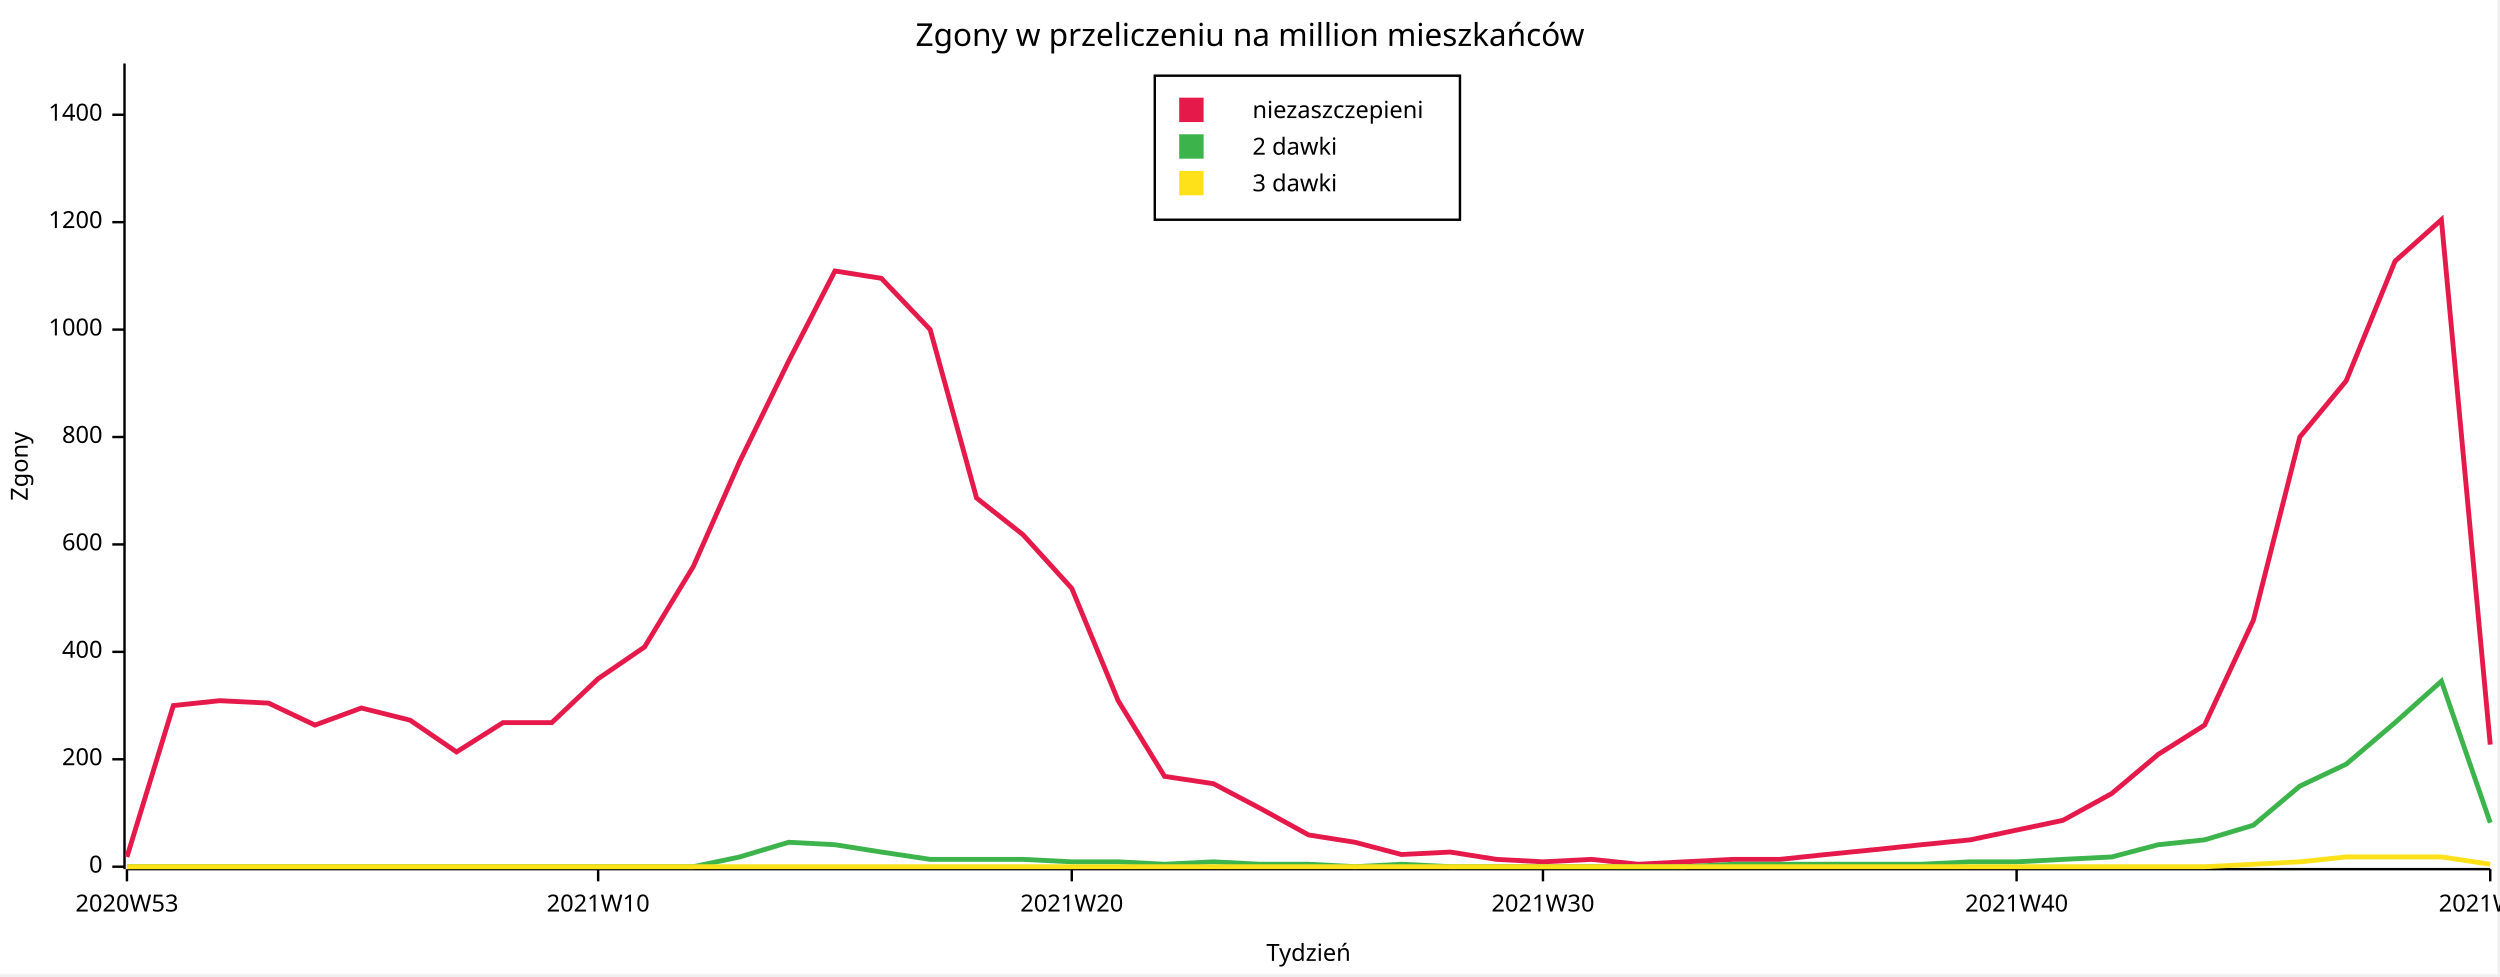
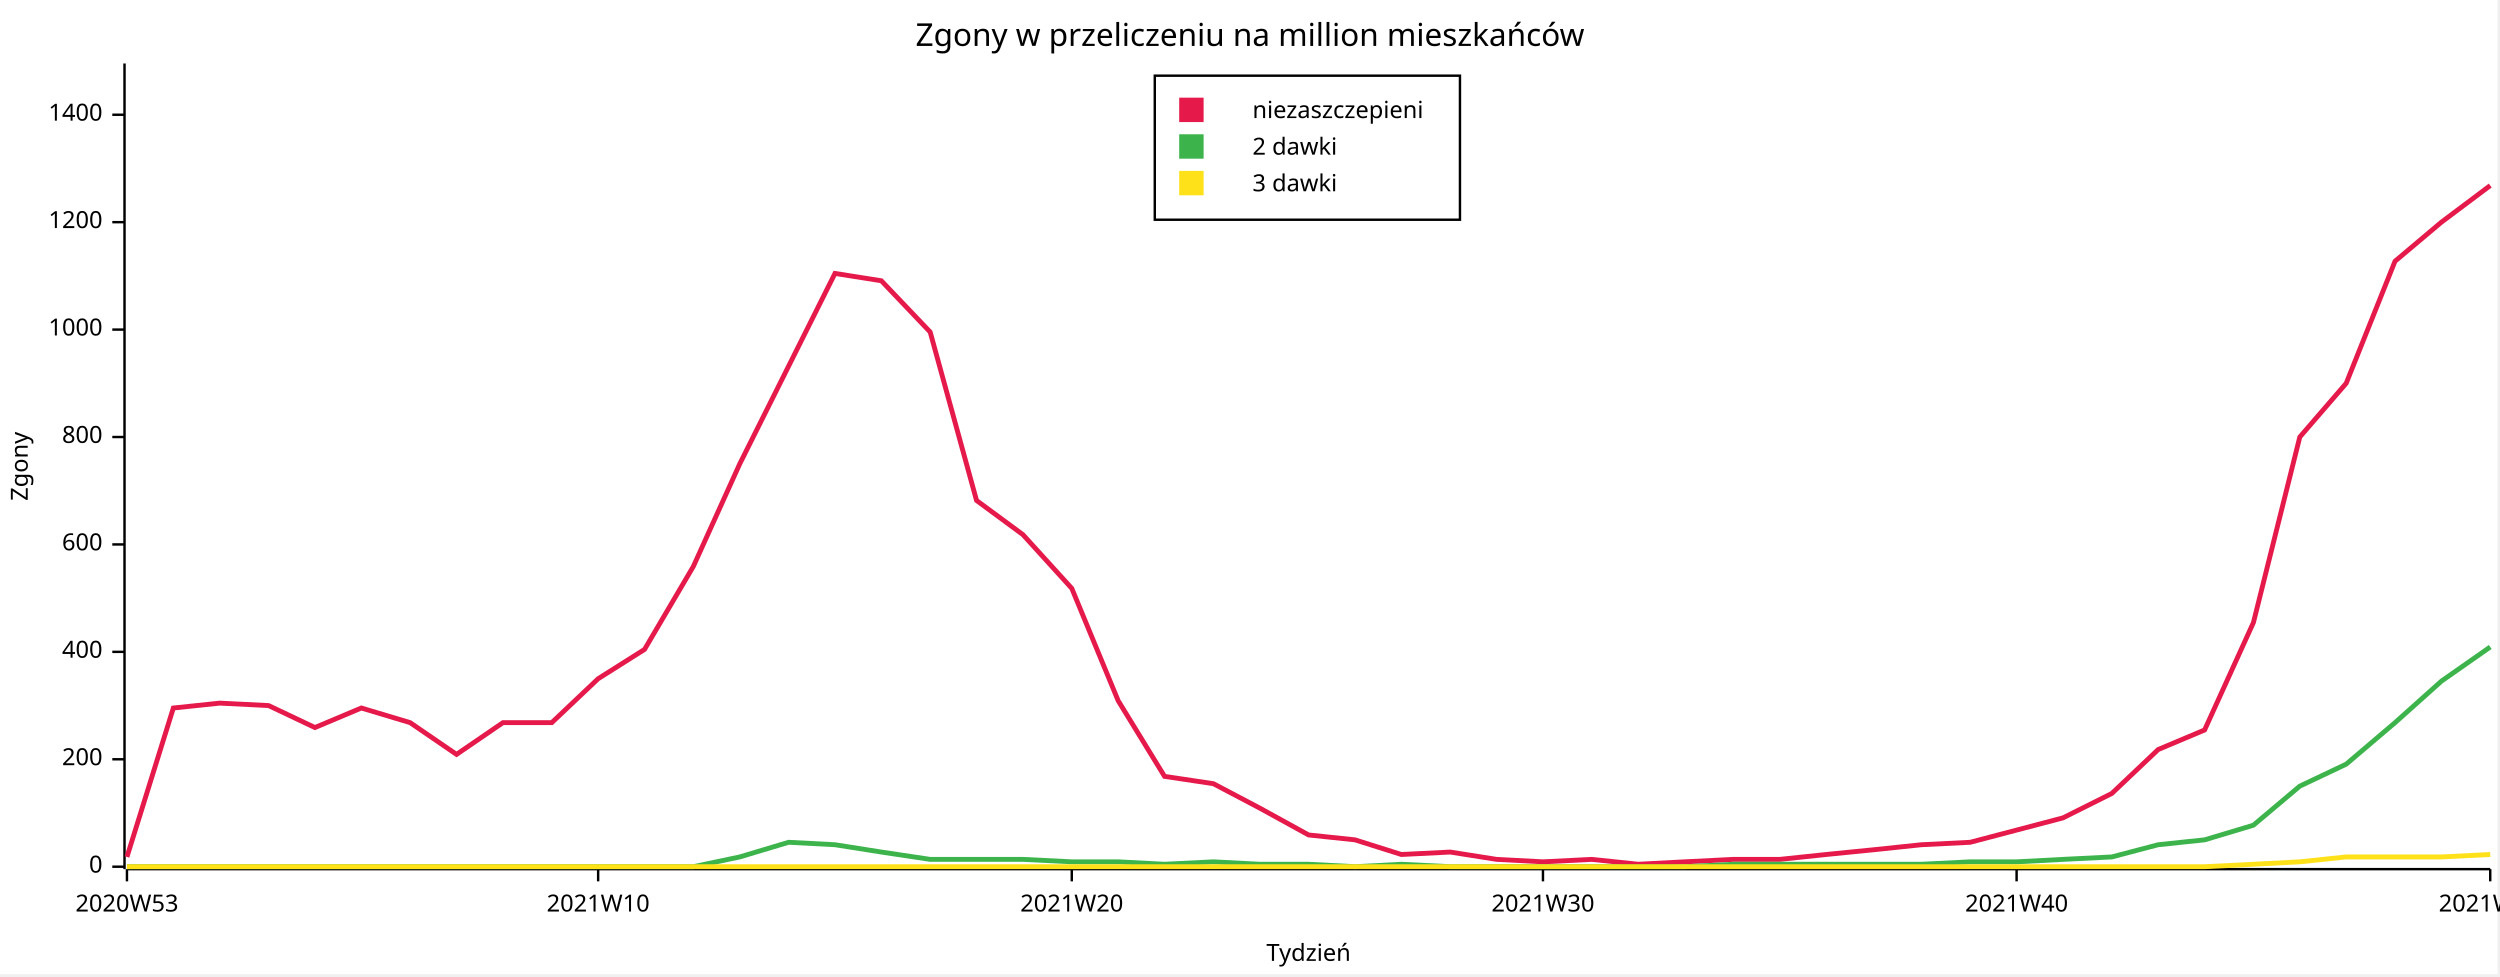
<svg xmlns="http://www.w3.org/2000/svg" width="1024" height="400" viewBox="0 0 1024 400">
  <rect x="0" y="0" width="1023" height="399" opacity="1" fill="#FFFFFF" stroke="none" />
  <text x="512" y="9" dy="0.76em" text-anchor="middle" font-family="sans-serif" font-size="12.903" opacity="1" fill="#000000">
Zgony w przeliczeniu na million mieszkańców
</text>
  <text x="4" y="191" dy="0.76em" text-anchor="middle" font-family="sans-serif" font-size="9.677" opacity="1" fill="#000000" transform="rotate(270, 4, 191)">
Zgony
</text>
  <text x="536" y="396" dy="-0.5ex" text-anchor="middle" font-family="sans-serif" font-size="9.677" opacity="1" fill="#000000">
Tydzień
</text>
  <polyline fill="none" opacity="1" stroke="#000000" stroke-width="1" points="51,26 51,356 " />
  <text x="42" y="355" dy="0.5ex" text-anchor="end" font-family="sans-serif" font-size="9.677" opacity="1" fill="#000000">
0
</text>
  <polyline fill="none" opacity="1" stroke="#000000" stroke-width="1" points="46,355 51,355 " />
  <text x="42" y="311" dy="0.5ex" text-anchor="end" font-family="sans-serif" font-size="9.677" opacity="1" fill="#000000">
200
</text>
  <polyline fill="none" opacity="1" stroke="#000000" stroke-width="1" points="46,311 51,311 " />
  <text x="42" y="267" dy="0.5ex" text-anchor="end" font-family="sans-serif" font-size="9.677" opacity="1" fill="#000000">
400
</text>
  <polyline fill="none" opacity="1" stroke="#000000" stroke-width="1" points="46,267 51,267 " />
  <text x="42" y="223" dy="0.5ex" text-anchor="end" font-family="sans-serif" font-size="9.677" opacity="1" fill="#000000">
600
</text>
  <polyline fill="none" opacity="1" stroke="#000000" stroke-width="1" points="46,223 51,223 " />
  <text x="42" y="179" dy="0.5ex" text-anchor="end" font-family="sans-serif" font-size="9.677" opacity="1" fill="#000000">
800
</text>
  <polyline fill="none" opacity="1" stroke="#000000" stroke-width="1" points="46,179 51,179 " />
  <text x="42" y="135" dy="0.5ex" text-anchor="end" font-family="sans-serif" font-size="9.677" opacity="1" fill="#000000">
1000
</text>
  <polyline fill="none" opacity="1" stroke="#000000" stroke-width="1" points="46,135 51,135 " />
  <text x="42" y="91" dy="0.5ex" text-anchor="end" font-family="sans-serif" font-size="9.677" opacity="1" fill="#000000">
1200
</text>
  <polyline fill="none" opacity="1" stroke="#000000" stroke-width="1" points="46,91 51,91 " />
  <text x="42" y="47" dy="0.5ex" text-anchor="end" font-family="sans-serif" font-size="9.677" opacity="1" fill="#000000">
1400
</text>
  <polyline fill="none" opacity="1" stroke="#000000" stroke-width="1" points="46,47 51,47 " />
  <polyline fill="none" opacity="1" stroke="#000000" stroke-width="1" points="52,356 1020,356 " />
  <text x="52" y="366" dy="0.76em" text-anchor="middle" font-family="sans-serif" font-size="9.677" opacity="1" fill="#000000">
2020W53
</text>
  <polyline fill="none" opacity="1" stroke="#000000" stroke-width="1" points="52,356 52,361 " />
  <text x="245" y="366" dy="0.76em" text-anchor="middle" font-family="sans-serif" font-size="9.677" opacity="1" fill="#000000">
2021W10
</text>
  <polyline fill="none" opacity="1" stroke="#000000" stroke-width="1" points="245,356 245,361 " />
  <text x="439" y="366" dy="0.76em" text-anchor="middle" font-family="sans-serif" font-size="9.677" opacity="1" fill="#000000">
2021W20
</text>
  <polyline fill="none" opacity="1" stroke="#000000" stroke-width="1" points="439,356 439,361 " />
  <text x="632" y="366" dy="0.76em" text-anchor="middle" font-family="sans-serif" font-size="9.677" opacity="1" fill="#000000">
2021W30
</text>
  <polyline fill="none" opacity="1" stroke="#000000" stroke-width="1" points="632,356 632,361 " />
  <text x="826" y="366" dy="0.76em" text-anchor="middle" font-family="sans-serif" font-size="9.677" opacity="1" fill="#000000">
2021W40
</text>
  <polyline fill="none" opacity="1" stroke="#000000" stroke-width="1" points="826,356 826,361 " />
  <text x="1020" y="366" dy="0.76em" text-anchor="middle" font-family="sans-serif" font-size="9.677" opacity="1" fill="#000000">
2021W50
</text>
  <polyline fill="none" opacity="1" stroke="#000000" stroke-width="1" points="1020,356 1020,361 " />
-   <polyline fill="none" opacity="1" stroke="#E6194B" stroke-width="2" points="52,351 71,289 90,287 110,288 129,297 148,290 168,295 187,308 206,296 226,296 245,278 264,265 284,232 303,189 323,148 342,111 361,114 381,135 400,204 419,219 439,241 458,287 477,318 497,321 516,331 536,342 555,345 574,350 594,349 613,352 632,353 652,352 671,354 690,353 710,352 729,352 748,350 768,348 787,346 807,344 826,340 845,336 865,325 884,309 903,297 923,254 942,179 961,156 981,107 1000,90 1020,305 " />
-   <polyline fill="none" opacity="1" stroke="#3CB44B" stroke-width="2" points="52,355 71,355 90,355 110,355 129,355 148,355 168,355 187,355 206,355 226,355 245,355 264,355 284,355 303,351 323,345 342,346 361,349 381,352 400,352 419,352 439,353 458,353 477,354 497,353 516,354 536,354 555,355 574,354 594,355 613,355 632,355 652,355 671,355 690,355 710,354 729,354 748,354 768,354 787,354 807,353 826,353 845,352 865,351 884,346 903,344 923,338 942,322 961,313 981,296 1000,279 1020,337 " />
-   <polyline fill="none" opacity="1" stroke="#FFE119" stroke-width="2" points="52,355 71,355 90,355 110,355 129,355 148,355 168,355 187,355 206,355 226,355 245,355 264,355 284,355 303,355 323,355 342,355 361,355 381,355 400,355 419,355 439,355 458,355 477,355 497,355 516,355 536,355 555,355 574,355 594,355 613,355 632,355 652,355 671,355 690,355 710,355 729,355 748,355 768,355 787,355 807,355 826,355 845,355 865,355 884,355 903,355 923,354 942,353 961,351 981,351 1000,351 1020,354 " />
+   <polyline fill="none" opacity="1" stroke="#E6194B" stroke-width="2" points="52,351 71,290 90,288 110,289 129,298 148,290 168,296 187,309 206,296 226,296 245,278 264,266 284,232 303,190 323,150 342,112 361,115 381,136 400,205 419,219 439,241 458,287 477,318 497,321 516,331 536,342 555,344 574,350 594,349 613,352 632,353 652,352 671,354 690,353 710,352 729,352 748,350 768,348 787,346 807,345 826,340 845,335 865,325 884,307 903,299 923,255 942,179 961,157 981,107 1000,91 1020,76 " />
+   <polyline fill="none" opacity="1" stroke="#3CB44B" stroke-width="2" points="52,355 71,355 90,355 110,355 129,355 148,355 168,355 187,355 206,355 226,355 245,355 264,355 284,355 303,351 323,345 342,346 361,349 381,352 400,352 419,352 439,353 458,353 477,354 497,353 516,354 536,354 555,355 574,354 594,355 613,355 632,355 652,355 671,355 690,355 710,354 729,354 748,354 768,354 787,354 807,353 826,353 845,352 865,351 884,346 903,344 923,338 942,322 961,313 981,296 1000,279 1020,265 " />
+   <polyline fill="none" opacity="1" stroke="#FFE119" stroke-width="2" points="52,355 71,355 90,355 110,355 129,355 148,355 168,355 187,355 206,355 226,355 245,355 264,355 284,355 303,355 323,355 342,355 361,355 381,355 400,355 419,355 439,355 458,355 477,355 497,355 516,355 536,355 555,355 574,355 594,355 613,355 632,355 652,355 671,355 690,355 710,355 729,355 748,355 768,355 787,355 807,355 826,355 845,355 865,355 884,355 903,355 923,354 942,353 961,351 981,351 1000,351 1020,350 " />
  <rect x="473" y="31" width="125" height="59" opacity="1" fill="none" stroke="#000000" />
  <text x="513" y="41" dy="0.76em" text-anchor="start" font-family="sans-serif" font-size="9.677" opacity="1" fill="#000000">
niezaszczepieni
</text>
  <text x="513" y="56" dy="0.76em" text-anchor="start" font-family="sans-serif" font-size="9.677" opacity="1" fill="#000000">
2 dawki
</text>
  <text x="513" y="71" dy="0.76em" text-anchor="start" font-family="sans-serif" font-size="9.677" opacity="1" fill="#000000">
3 dawki
</text>
  <rect x="483" y="40" width="10" height="10" opacity="1" fill="#E6194B" stroke="none" />
  <rect x="483" y="55" width="10" height="10" opacity="1" fill="#3CB44B" stroke="none" />
  <rect x="483" y="70" width="10" height="10" opacity="1" fill="#FFE119" stroke="none" />
</svg>
